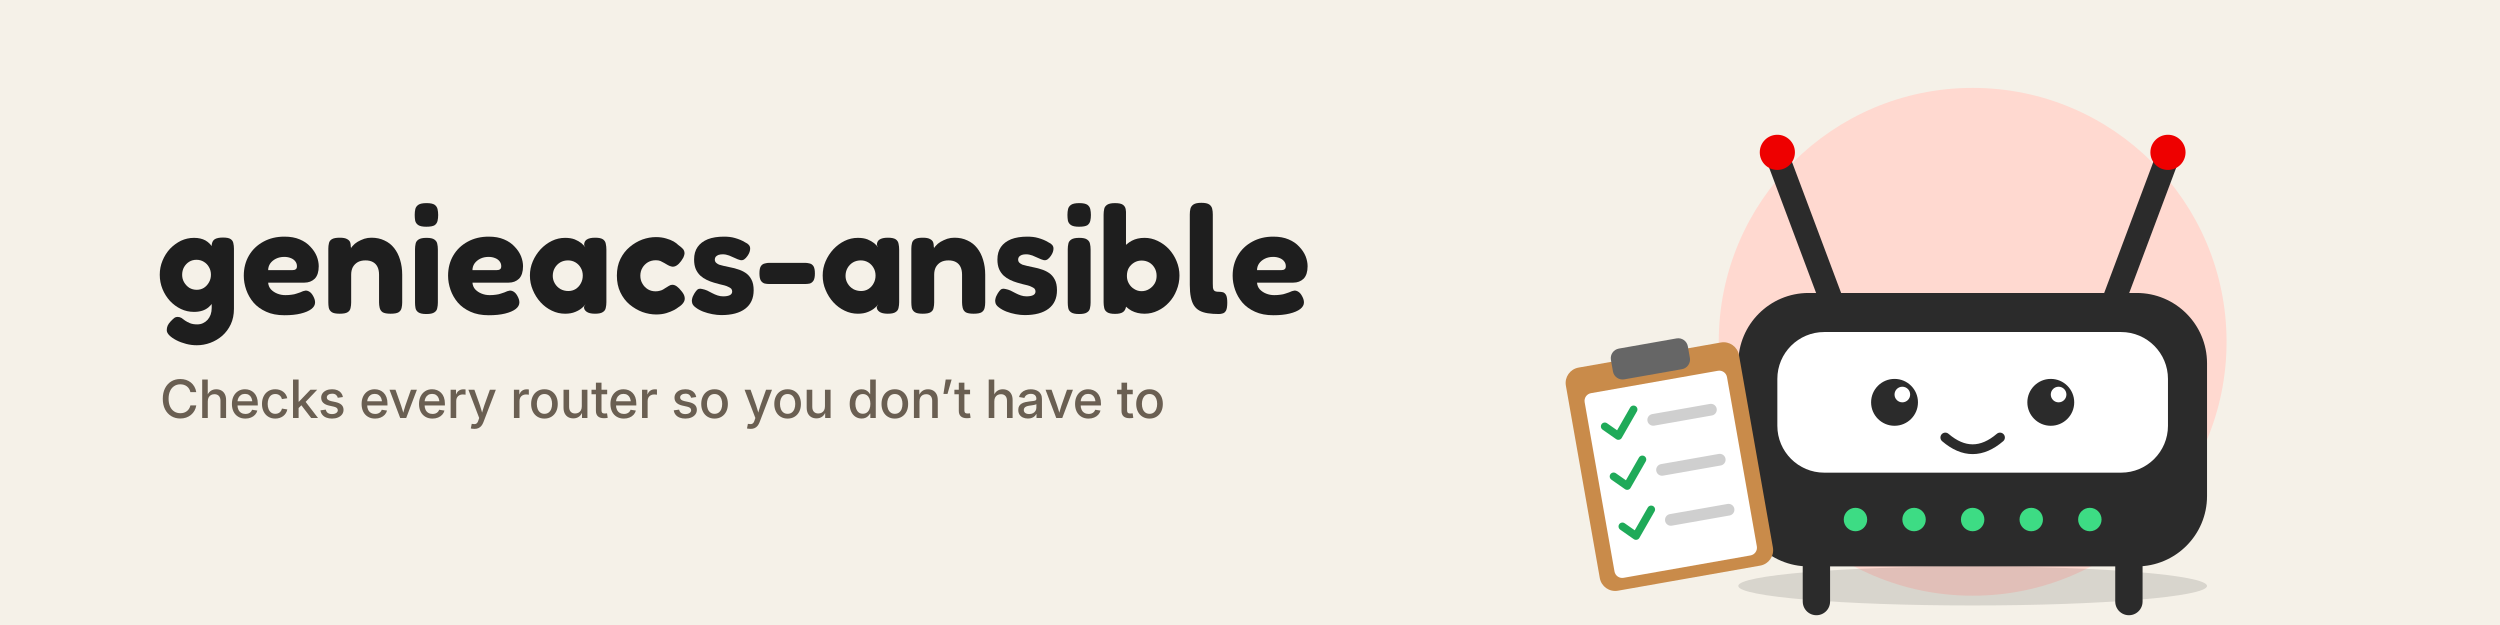
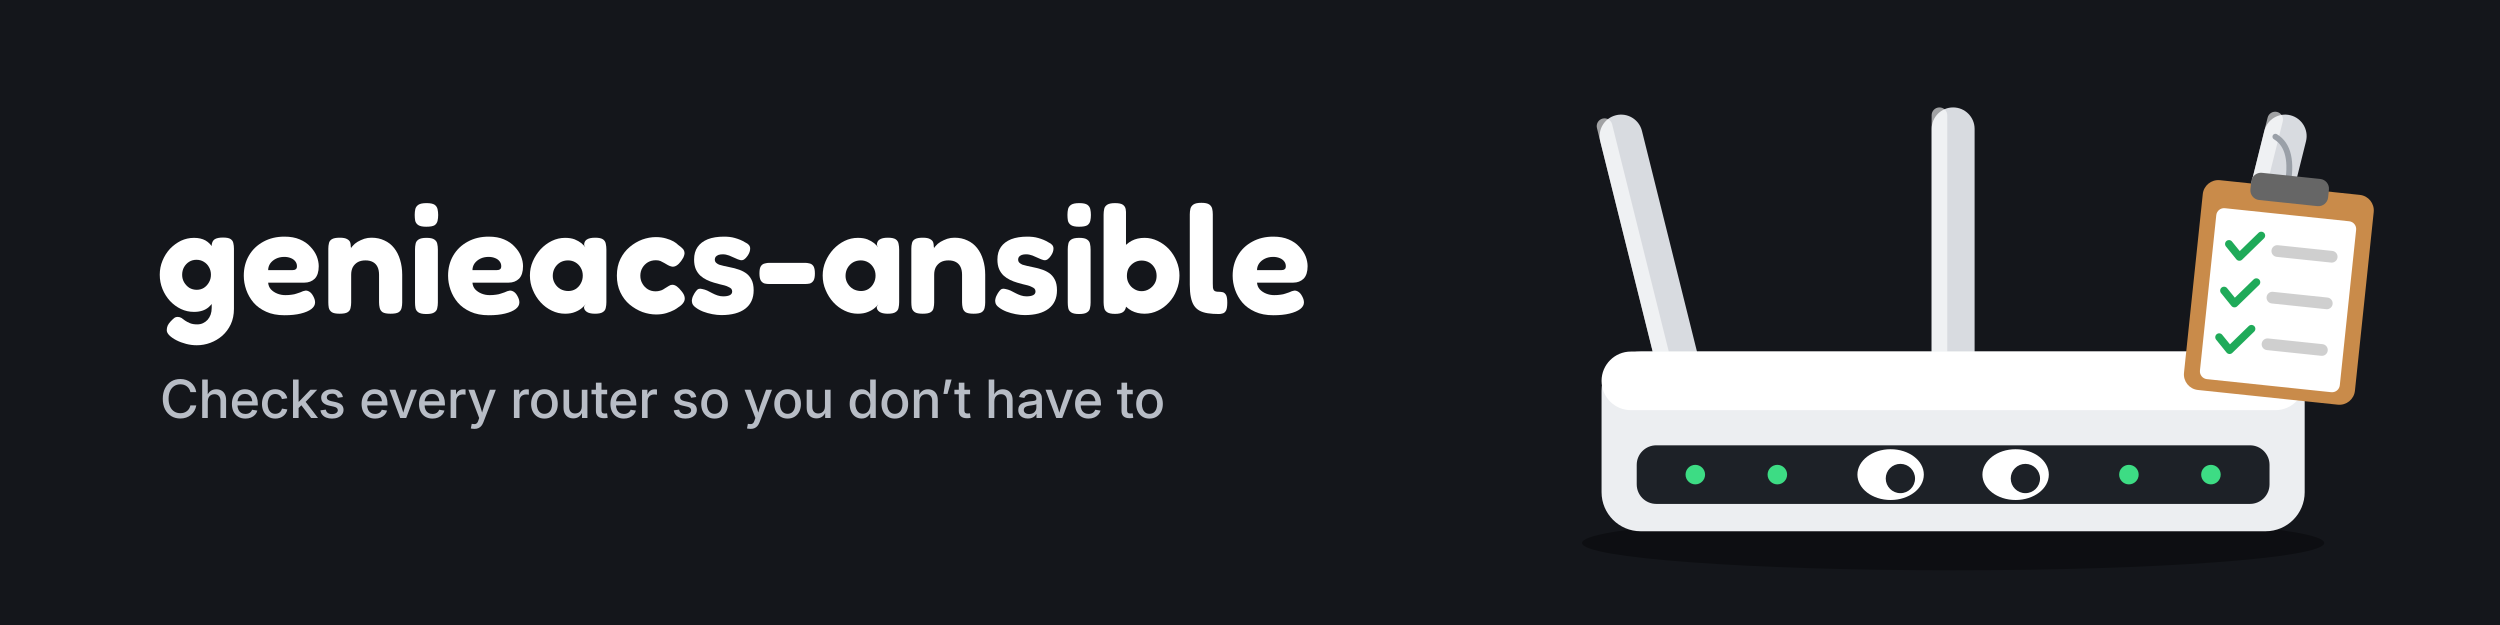
<svg xmlns="http://www.w3.org/2000/svg" viewBox="0 0 1280 320" width="1280" height="320">
  <defs>
    <path id="frw100w600g" d="m266-215q-36 0-70 9q-35 9-64 24q-29 15-46 32q-17 17-17 34q0 16 6 30q6 13 18 26q14 15 24 23q9 8 24 8q13 0 25-7q10-8 23-17q13-9 32-17q19-8 48-8q21 0 38 8q17 8 30 22q13 15 20 34q7 20 7 44l0 414q3 26 20 37q18 11 54 11q36 0 50-10q15-10 18-27q4-17 4-36v-395q0-57-21-102q-21-44-56-75q-35-30-78-46q-43-16-89-16zm-18 219q-46 0-86 19q-40 19-72 53q-31 34-49 78q-18 44-18 94q0 49 18 92q18 44 49 78q32 33 72 53q41 19 86 19q44 0 75-17q31-18 50-51q19-32 29-77q9-45 9-99q0-74-16-129q-17-54-52-83q-36-30-95-30zm18 145q26 0 47 13q21 14 33 36q13 22 13 50q0 28-13 50q-12 22-34 35q-21 13-48 13q-27 0-48-13q-21-13-34-36q-12-22-12-50q0-27 13-49q13-22 34-36q22-13 49-13z" />
    <path id="frw100w600e" d="m289-18q-70 0-120 23q-51 23-83 60q-32 38-48 84q-16 46-16 92q0 75 34 133q34 58 95 91q60 33 138 33q58 0 100-18q43-18 70-48q28-29 42-63q13-34 13-65q0-55-26-82q-27-26-68-26h-238q2-26 18-44q17-18 42-28q25-10 53-10q23 0 42 3q18 2 31 7q13 4 24 8q10 5 19 8q9 3 17 4q14 0 27-9q13-9 23-28q6-11 9-21q3-10 3-20q0-24-24-43q-25-19-70-30q-44-11-107-11zm-107 296h158q16 0 23 6q8 5 8 20q0 18-11 32q-11 14-29 21q-19 8-43 8q-31 0-55-12q-24-12-38-32q-13-20-13-43z" />
    <path id="frw100w600n" d="m116-8q-37 0-52 10q-16 11-20 29q-3 17-3 36v352q0 19 4 35q3 17 19 27q16 10 52 10q33 0 48-9q15-8 20-20q4-12 4-22q0-11 2-15l-6-19q2 15 16 30q13 16 33 28q21 12 44 20q23 7 47 7q48 0 85-18q38-17 64-50q26-33 39-77q14-45 14-98v-182q0-19-4-36q-4-18-19-28q-15-10-53-10q-37 0-53 10q-15 11-19 29q-4 17-4 36v181q0 30-10 51q-10 21-30 32q-20 11-49 11q-29 0-50-11q-21-12-33-33q-11-21-11-50v-182q0-19-4-36q-3-18-19-28q-15-10-52-10z" />
    <path id="frw100w600i" d="m120-10q-36 0-52 11q-16 11-19 29q-3 17-3 36v349q0 19 4 37q3 16 19 27q16 11 53 11q36 0 51-11q16-11 19-28q4-17 4-38v-348q0-19-4-36q-3-18-19-28q-15-11-53-11zm0 573q-37 0-53 11q-16 11-20 29q-3 18-3 38q0 21 4 38q4 17 20 28q16 11 54 11q37 0 53-11q15-11 19-29q4-18 4-38q0-20-4-38q-4-18-19-29q-16-10-55-10z" />
    <path id="frw100w600a" d="m449-8q-37 0-55 13q-18 13-17 32l10 17q-6-10-23-24q-17-15-44-26q-28-12-67-12q-46 0-87 20q-42 20-74 55q-32 35-51 81q-19 44-19 95q0 49 19 93q19 44 51 79q33 35 74 55q41 20 87 20q37 0 63-10q26-11 44-25q17-15 26-27l-8 14q-1 24 16 36q18 13 56 13q36 0 52-11q15-11 18-29q4-18 4-38v-345q0-20-4-37q-3-18-19-28q-15-11-52-11zm-175 149q27 0 48 13q22 14 34 37q13 23 13 51q0 29-13 51q-13 23-35 36q-22 13-49 13q-28 0-51-13q-23-14-36-37q-13-23-13-52q0-27 14-50q13-22 36-36q24-13 52-13z" />
    <path id="frw100w600c" d="m288-13q-44 0-90 16q-45 17-84 49q-38 32-61 80q-23 48-23 110q0 62 23 109q23 47 61 79q38 32 83 49q45 16 89 16q37 0 67-9q29-8 50-20q20-12 29-22q17-12 30-25q13-13 12-34q-2-11-7-23q-6-11-15-24q-30-41-60-37q-15 3-27 10q-13 7-24 14q-12 7-25 13q-13 5-30 5q-29 0-52-13q-23-14-36-36q-14-23-14-53q0-29 14-52q13-23 36-37q22-13 50-13q16 0 29 4q13 3 22 9q9 6 14 9q12 8 23 14q11 7 22 7q15 0 30-11q14-10 32-33q17-21 19-39q3-18-8-34q-11-17-34-31q-8-7-28-18q-21-11-50-20q-30-9-67-9z" />
    <path id="frw100w600s" d="m221-17q-27 0-59 6q-32 6-61 17q-30 12-50 28q-21 15-23 35q-2 10 1 21q2 12 9 24q6 13 17 27q8 11 18 14q9 3 23-1q16-3 32-10q16-8 33-17q17-9 35-15q18-6 37-6q28 0 44 8q15 8 15 24q0 10-6 18q-7 7-19 12q-11 6-26 10q-15 4-33 8q-17 4-36 10q-24 7-47 18q-23 11-42 28q-19 18-30 43q-11 26-11 63q0 49 23 82q23 33 67 51q44 17 107 17q18 0 36-2q18-2 35-7q18-5 35-12q17-7 33-17q31-14 32-38q1-24-17-50q-11-16-23-24q-12-7-25-4q-16 4-34 13q-19 9-39 17q-21 8-42 8q-16 0-28-4q-12-5-18-12q-6-8-6-18q0-13 8-21q7-7 20-13q13-4 30-8q17-4 37-8q27-5 55-14q28-8 52-24q24-16 38-43q15-27 15-71q0-79-55-121q-55-42-157-42z" />
    <path id="frw100w600hyphen" d="m76 187q-14 0-29 3q-15 4-25 18q-10 15-10 49q0 34 10 48q10 14 26 17q15 4 28 4h235q15 0 30-4q15-3 25-17q10-15 10-49q0-33-10-48q-10-14-24-18q-15-3-31-3z" />
    <path id="frw100w600b" d="m308-8q-48 0-86 20q-37 21-62 56q-24 35-37 80q-12 45-11 96q0 49 13 94q13 44 37 79q25 34 62 54q36 19 84 19q45 0 86-20q42-20 74-54q32-35 50-79q19-45 19-94q0-51-19-97q-18-46-50-80q-32-35-73-54q-41-20-87-20zm-20 148q28 0 50 14q22 13 36 36q13 22 13 50q0 30-13 52q-13 23-35 36q-23 13-50 13q-27 0-49-13q-23-14-36-36q-12-22-12-52q0-28 13-50q13-23 35-36q22-14 48-14zm-174-149q-36 0-52 11q-16 11-19 28q-4 18-4 37v575q0 20 4 38q3 16 19 27q16 11 52 11q37 0 52-11q15-11 18-29q3-17 2-36v-606q-5-24-21-34q-16-11-51-11z" />
    <path id="frw100w600l" d="m233-10q-41 0-73 5q-32 5-54 17q-22 12-36 33q-14 21-21 55q-7 33-7 82v462q0 20 4 37q4 17 20 28q16 11 52 11q36 0 52-11q15-11 19-28q4-17 4-37v-455q0-17 1-27q2-10 6-16q5-6 13-8q8-2 21-2q12 0 25-3q12-3 21-18q8-15 8-50q0-36-8-52q-9-16-22-19q-12-4-25-4z" />
    <path id="ino20w500C" d="m781-21q-197 0-351 93q-153 94-241 265q-87 172-87 407q0 236 87 408q88 172 241 266q154 93 351 93q119 0 224-34q104-35 186-101q82-66 136-160q54-94 73-213h-228q-15 73-50 129q-36 56-87 95q-52 39-116 59q-64 19-136 19q-134 0-237-67q-103-67-161-192q-58-126-58-302q0-176 58-302q58-125 161-191q103-66 237-66q72 0 136 19q63 20 115 59q52 38 87 95q36 56 52 129h228q-18-114-71-207q-53-93-135-161q-81-67-186-104q-105-36-228-36z" />
    <path id="ino20w500h" d="m355 643v-643h-217v1490h216v-663h-38q50 147 143 216q93 70 224 70q113 0 199-48q86-47 134-141q49-93 49-232v-692h-218v665q0 123-62 190q-62 67-172 67q-73 0-132-31q-58-31-92-93q-34-62-34-155z" />
    <path id="ino20w500e" d="m609-24q-162 0-279 72q-118 71-181 198q-63 128-63 296q0 169 63 298q64 128 178 201q114 73 266 73q101 0 191-34q90-35 159-104q69-69 108-174q39-105 39-246v-71h-891v162h779l-100-52q0 101-33 178q-33 76-96 118q-64 43-155 43q-91 0-157-43q-65-43-100-116q-35-73-35-164v-105q0-109 38-188q38-79 108-120q69-42 164-42q64 0 115 19q51 19 87 56q36 36 54 88l205-32q-24-92-88-162q-64-70-160-109q-96-40-216-40z" />
    <path id="ino20w500c" d="m601-24q-154 0-270 72q-116 71-180 199q-65 128-65 297q0 170 65 298q64 129 180 200q116 72 270 72q90 0 168-25q77-24 138-70q62-46 102-110q41-64 58-144l-209-33q-10 44-31 80q-22 36-55 62q-32 27-75 41q-42 14-94 14q-98 0-164-50q-66-51-99-138q-33-87-33-197q0-109 33-195q33-87 99-137q66-51 164-51q52 0 95 15q43 14 75 41q33 27 55 64q22 38 32 83l209-33q-16-80-57-145q-41-65-102-112q-62-47-140-72q-78-26-169-26z" />
    <path id="ino20w500k" d="m338 369v263h31l444 464h264l-505-530h-36zm-200-369v1490h217v-1490zm702 0l-398 518l150 153l515-671z" />
    <path id="ino20w500s" d="m536-24q-122 0-217 37q-95 36-155 108q-61 71-76 175l208 28q18-86 79-130q61-43 160-43q105 0 166 43q61 43 61 106q0 54-39 88q-40 34-116 51l-184 41q-153 34-229 111q-77 76-77 196q0 97 54 171q54 73 149 115q96 41 220 41q120 0 209-38q88-38 141-105q54-68 70-159l-199-29q-14 66-67 112q-54 47-151 47q-91 0-150-41q-58-41-58-104q0-55 41-89q41-34 125-54l180-39q155-35 229-109q74-74 74-190q0-101-57-178q-57-76-158-119q-102-43-233-43z" />
    <path id="ino20w500v" d="m454 0l-415 1096h233l217-615q35-97 61-194q26-98 54-194h-61q28 96 54 194q26 97 59 194l216 615h231l-415-1096z" />
    <path id="ino20w500r" d="m138 0v1096h209v-176h9q30 90 103 140q72 51 171 51q22 0 47-1q24-2 40-4v-205q-12 3-45 7q-33 4-69 4q-70 0-127-31q-56-30-89-87q-32-56-32-134v-660z" />
    <path id="ino20w500y" d="m133-408l35 179l56-4q49-10 87-1q38 9 67 42q28 32 47 94l33 97l-419 1097h233l218-615q34-98 59-195q26-96 53-193h-64q28 97 55 194q27 97 61 194l219 615h231l-483-1262q-33-85-80-142q-48-57-113-86q-64-29-148-29q-46 0-84 5q-38 5-63 10z" />
    <path id="ino20w500o" d="m602-24q-155 0-271 72q-116 71-180 199q-65 128-65 297q0 170 65 299q64 128 180 199q116 72 271 72q156 0 272-72q116-71 181-199q64-129 64-299q0-169-64-297q-65-128-181-199q-116-72-272-72zm0 185q98 0 165 51q66 50 99 137q33 87 33 195q0 109-33 196q-33 87-99 138q-67 51-165 51q-97 0-163-51q-66-51-99-137q-33-87-33-197q0-108 33-195q33-87 99-137q66-51 163-51z" />
    <path id="ino20w500u" d="m519-16q-112 0-198 47q-86 48-135 142q-48 94-48 231v692h217v-665q0-122 62-190q63-67 172-67q74 0 132 32q58 31 92 93q34 63 34 154v643h218v-1096h-210l-1 270h32q-51-148-144-217q-93-69-223-69z" />
    <path id="ino20w500t" d="m627 1096v-177h-608v177zm-437 274h217v-1076q0-64 27-93q27-28 91-28q20 0 48 2q28 3 49 6l25-176q-32-8-71-11q-39-3-76-3q-151 0-231 72q-79 73-79 210z" />
    <path id="ino20w500d" d="m550-22q-136 0-241 70q-105 69-164 197q-59 127-59 302q0 175 60 302q60 127 164 195q105 69 240 69q92 0 155-29q63-30 103-73q41-43 65-86h8v565h217v-1490h-211v170h-13q-25-45-66-89q-42-44-104-73q-63-30-154-30zm47 186q92 0 157 48q66 48 100 135q35 86 35 201q0 115-35 200q-34 85-99 132q-65 48-158 48q-93 0-157-48q-65-48-99-133q-34-86-34-199q0-114 34-200q34-87 99-136q65-48 157-48z" />
    <path id="ino20w500n" d="m355 643v-643h-217v1096h209l1-269h-32q50 147 143 216q93 70 224 70q113 0 198-48q86-47 135-141q48-93 48-232v-692h-217v665q0 123-62 190q-62 67-172 67q-73 0-132-31q-58-31-92-93q-34-62-34-155z" />
    <path id="ino20w500quoteright" d="m132 931l87 559h230l-160-559z" />
    <path id="ino20w500a" d="m454-22q-106 0-191 38q-84 38-134 112q-49 75-49 183q0 94 36 154q36 60 97 95q61 35 137 53q76 17 156 27q99 12 159 19q61 8 89 25q28 17 28 56v7q0 59-25 101q-24 42-72 65q-48 23-118 23q-70 0-122-23q-52-22-84-58q-32-36-44-78l-207 35q27 101 93 167q65 67 159 100q94 34 204 34q78 0 155-19q77-20 139-63q63-43 100-116q38-72 38-179v-736h-211v152h-9q-22-43-63-83q-42-40-106-65q-64-26-155-26zm47 174q91 0 154 35q62 35 95 91q32 57 32 122v137q-11-11-42-20q-30-9-70-16q-40-7-81-13q-40-6-71-10q-61-8-112-26q-51-19-81-53q-31-35-31-91q0-50 26-85q27-35 73-53q47-18 108-18z" />
  </defs>
-   <rect width="1280" height="320" fill="#f5f1e8" />
-   <circle cx="1010" cy="175" r="130" fill="#ffd9d0" />
-   <g transform="translate(870 90)">
-     <ellipse cx="140" cy="210" rx="120" ry="10" fill="#000" opacity=".12" />
-     <path d="M70 70 L40 -10" stroke="#2b2b2b" stroke-width="12" stroke-linecap="round" />
-     <path d="M210 70 L240 -10" stroke="#2b2b2b" stroke-width="12" stroke-linecap="round" />
-     <circle cx="40" cy="-12" r="9" fill="#ee0000" />
-     <circle cx="240" cy="-12" r="9" fill="#ee0000" />
-     <rect x="20" y="60" width="240" height="140" rx="36" fill="#2b2b2b" />
-     <rect x="40" y="80" width="200" height="72" rx="24" fill="#ffffff" />
-     <circle cx="100" cy="116" r="12" fill="#2b2b2b" />
-     <circle cx="180" cy="116" r="12" fill="#2b2b2b" />
-     <circle cx="104" cy="112" r="4" fill="#fff" />
-     <circle cx="184" cy="112" r="4" fill="#fff" />
-     <path d="M126 134 q14 12 28 0" stroke="#2b2b2b" stroke-width="5" fill="none" stroke-linecap="round" />
-     <circle cx="80" cy="176" r="6" fill="#3ddc84" />
-     <circle cx="110" cy="176" r="6" fill="#3ddc84" />
-     <circle cx="140" cy="176" r="6" fill="#3ddc84" />
-     <circle cx="170" cy="176" r="6" fill="#3ddc84" />
-     <circle cx="200" cy="176" r="6" fill="#3ddc84" />
-     <g transform="rotate(-10 -10 150)">
-       <rect x="-60" y="90" width="90" height="116" rx="8" fill="#c98b4a" />
-       <rect x="-52" y="104" width="74" height="96" rx="4" fill="#fff" />
-       <rect x="-35" y="84" width="40" height="16" rx="5" fill="#666" />
-       <path d="M-44 122 l6 6 l10 -12" stroke="#1faa59" stroke-width="4" fill="none" stroke-linecap="round" stroke-linejoin="round" />
-       <rect x="-22" y="120" width="36" height="6" rx="3" fill="#cfcfcf" />
-       <path d="M-44 148 l6 6 l10 -12" stroke="#1faa59" stroke-width="4" fill="none" stroke-linecap="round" stroke-linejoin="round" />
-       <rect x="-22" y="146" width="36" height="6" rx="3" fill="#cfcfcf" />
-       <path d="M-44 174 l6 6 l10 -12" stroke="#1faa59" stroke-width="4" fill="none" stroke-linecap="round" stroke-linejoin="round" />
-       <rect x="-22" y="172" width="36" height="6" rx="3" fill="#cfcfcf" />
+   <rect width="1280" height="320" fill="#14161b" />
+   <g transform="translate(820 150)">
+     <ellipse cx="180" cy="128" rx="190" ry="14" fill="#000" opacity=".35" />
+     <g transform="rotate(-14 40 40)">
+       <rect x="29" y="-95" width="22" height="140" rx="11" fill="#d8dbe0" />
+       <rect x="29" y="-95" width="8" height="140" rx="4" fill="#fff" opacity=".6" />
    </g>
-     <path d="M60 200 v18 M220 200 v18" stroke="#2b2b2b" stroke-width="14" stroke-linecap="round" />
+     <g transform="rotate(0 180 40)">
+       <rect x="169" y="-95" width="22" height="140" rx="11" fill="#d8dbe0" />
+       <rect x="169" y="-95" width="8" height="140" rx="4" fill="#fff" opacity=".6" />
+     </g>
+     <g transform="rotate(14 320 40)">
+       <rect x="309" y="-95" width="22" height="140" rx="11" fill="#d8dbe0" />
+       <rect x="309" y="-95" width="8" height="140" rx="4" fill="#fff" opacity=".6" />
+     </g>
+     <rect x="0" y="30" width="360" height="92" rx="20" fill="#eceef1" />
+     <rect x="0" y="30" width="360" height="30" rx="15" fill="#fff" />
+     <rect x="18" y="78" width="324" height="30" rx="10" fill="#1d2127" />
+     <ellipse cx="148" cy="93" rx="17" ry="13" fill="#fff" />
+     <ellipse cx="212" cy="93" rx="17" ry="13" fill="#fff" />
+     <circle cx="153" cy="95" r="7.5" fill="#1d2127" />
+     <circle cx="217" cy="95" r="7.5" fill="#1d2127" />
+     <circle cx="48" cy="93" r="5" fill="#3ddc84" />
+     <circle cx="90" cy="93" r="5" fill="#3ddc84" />
+     <circle cx="270" cy="93" r="5" fill="#3ddc84" />
+     <circle cx="312" cy="93" r="5" fill="#3ddc84" />
  </g>
-   <g fill="#1e1e1e">
+   <path d="M1165 70 q10 6 6 26" stroke="#9aa0a8" stroke-width="3" fill="none" stroke-linecap="round" />
+   <g transform="rotate(6 1172 100)">
+     <rect x="1128" y="96" width="88" height="108" rx="8" fill="#c98b4a" />
+     <rect x="1136" y="110" width="72" height="88" rx="4" fill="#fff" />
+     <rect x="1152" y="90" width="40" height="14" rx="5" fill="#666" />
+     <path d="M1144 128 l6 6 l10 -12" stroke="#1faa59" stroke-width="4" fill="none" stroke-linecap="round" stroke-linejoin="round" />
+     <rect x="1166" y="126" width="34" height="6" rx="3" fill="#cfcfcf" />
+     <path d="M1144 152 l6 6 l10 -12" stroke="#1faa59" stroke-width="4" fill="none" stroke-linecap="round" stroke-linejoin="round" />
+     <rect x="1166" y="150" width="34" height="6" rx="3" fill="#cfcfcf" />
+     <path d="M1144 176 l6 6 l10 -12" stroke="#1faa59" stroke-width="4" fill="none" stroke-linecap="round" stroke-linejoin="round" />
+     <rect x="1166" y="174" width="34" height="6" rx="3" fill="#cfcfcf" />
+   </g>
+   <g fill="#ffffff">
    <use href="#frw100w600g" transform="matrix(0.078 0 0 -0.078 80.0 160.0)" />
    <use href="#frw100w600e" transform="matrix(0.078 0 0 -0.078 123.1 160.0)" />
    <use href="#frw100w600n" transform="matrix(0.078 0 0 -0.078 164.9 160.0)" />
    <use href="#frw100w600i" transform="matrix(0.078 0 0 -0.078 208.9 160.0)" />
    <use href="#frw100w600e" transform="matrix(0.078 0 0 -0.078 227.7 160.0)" />
    <use href="#frw100w600a" transform="matrix(0.078 0 0 -0.078 269.6 160.0)" />
    <use href="#frw100w600c" transform="matrix(0.078 0 0 -0.078 313.5 160.0)" />
    <use href="#frw100w600s" transform="matrix(0.078 0 0 -0.078 352.1 160.0)" />
    <use href="#frw100w600hyphen" transform="matrix(0.078 0 0 -0.078 387.9 160.0)" />
    <use href="#frw100w600a" transform="matrix(0.078 0 0 -0.078 419.5 160.0)" />
    <use href="#frw100w600n" transform="matrix(0.078 0 0 -0.078 463.4 160.0)" />
    <use href="#frw100w600s" transform="matrix(0.078 0 0 -0.078 507.4 160.0)" />
    <use href="#frw100w600i" transform="matrix(0.078 0 0 -0.078 543.1 160.0)" />
    <use href="#frw100w600b" transform="matrix(0.078 0 0 -0.078 562.0 160.0)" />
    <use href="#frw100w600l" transform="matrix(0.078 0 0 -0.078 605.9 160.0)" />
    <use href="#frw100w600e" transform="matrix(0.078 0 0 -0.078 629.4 160.0)" />
  </g>
-   <g fill="#6a5f52">
+   <g fill="#b8bdc6">
    <use href="#ino20w500C" transform="matrix(0.0132 0 0 -0.0132 82.0 214.0)" />
    <use href="#ino20w500h" transform="matrix(0.0132 0 0 -0.0132 101.7 214.0)" />
    <use href="#ino20w500e" transform="matrix(0.0132 0 0 -0.0132 117.6 214.0)" />
    <use href="#ino20w500c" transform="matrix(0.0132 0 0 -0.0132 133.0 214.0)" />
    <use href="#ino20w500k" transform="matrix(0.0132 0 0 -0.0132 148.2 214.0)" />
    <use href="#ino20w500s" transform="matrix(0.0132 0 0 -0.0132 162.9 214.0)" />
    <use href="#ino20w500e" transform="matrix(0.0132 0 0 -0.0132 184.0 214.0)" />
    <use href="#ino20w500v" transform="matrix(0.0132 0 0 -0.0132 198.9 214.0)" />
    <use href="#ino20w500e" transform="matrix(0.0132 0 0 -0.0132 213.4 214.0)" />
    <use href="#ino20w500r" transform="matrix(0.0132 0 0 -0.0132 228.9 214.0)" />
    <use href="#ino20w500y" transform="matrix(0.0132 0 0 -0.0132 239.3 214.0)" />
    <use href="#ino20w500r" transform="matrix(0.0132 0 0 -0.0132 261.3 214.0)" />
    <use href="#ino20w500o" transform="matrix(0.0132 0 0 -0.0132 270.8 214.0)" />
    <use href="#ino20w500u" transform="matrix(0.0132 0 0 -0.0132 286.7 214.0)" />
    <use href="#ino20w500t" transform="matrix(0.0132 0 0 -0.0132 302.6 214.0)" />
    <use href="#ino20w500e" transform="matrix(0.0132 0 0 -0.0132 311.4 214.0)" />
    <use href="#ino20w500r" transform="matrix(0.0132 0 0 -0.0132 326.9 214.0)" />
    <use href="#ino20w500s" transform="matrix(0.0132 0 0 -0.0132 343.8 214.0)" />
    <use href="#ino20w500o" transform="matrix(0.0132 0 0 -0.0132 357.9 214.0)" />
    <use href="#ino20w500y" transform="matrix(0.0132 0 0 -0.0132 380.7 214.0)" />
    <use href="#ino20w500o" transform="matrix(0.0132 0 0 -0.0132 395.3 214.0)" />
    <use href="#ino20w500u" transform="matrix(0.0132 0 0 -0.0132 411.2 214.0)" />
    <use href="#ino20w500d" transform="matrix(0.0132 0 0 -0.0132 433.9 214.0)" />
    <use href="#ino20w500o" transform="matrix(0.0132 0 0 -0.0132 450.2 214.0)" />
    <use href="#ino20w500n" transform="matrix(0.0132 0 0 -0.0132 466.1 214.0)" />
    <use href="#ino20w500quoteright" transform="matrix(0.0132 0 0 -0.0132 481.3 214.0)" />
    <use href="#ino20w500t" transform="matrix(0.0132 0 0 -0.0132 488.4 214.0)" />
    <use href="#ino20w500h" transform="matrix(0.0132 0 0 -0.0132 504.4 214.0)" />
    <use href="#ino20w500a" transform="matrix(0.0132 0 0 -0.0132 520.3 214.0)" />
    <use href="#ino20w500v" transform="matrix(0.0132 0 0 -0.0132 534.8 214.0)" />
    <use href="#ino20w500e" transform="matrix(0.0132 0 0 -0.0132 549.3 214.0)" />
    <use href="#ino20w500t" transform="matrix(0.0132 0 0 -0.0132 571.7 214.0)" />
    <use href="#ino20w500o" transform="matrix(0.0132 0 0 -0.0132 580.6 214.0)" />
  </g>
</svg>
